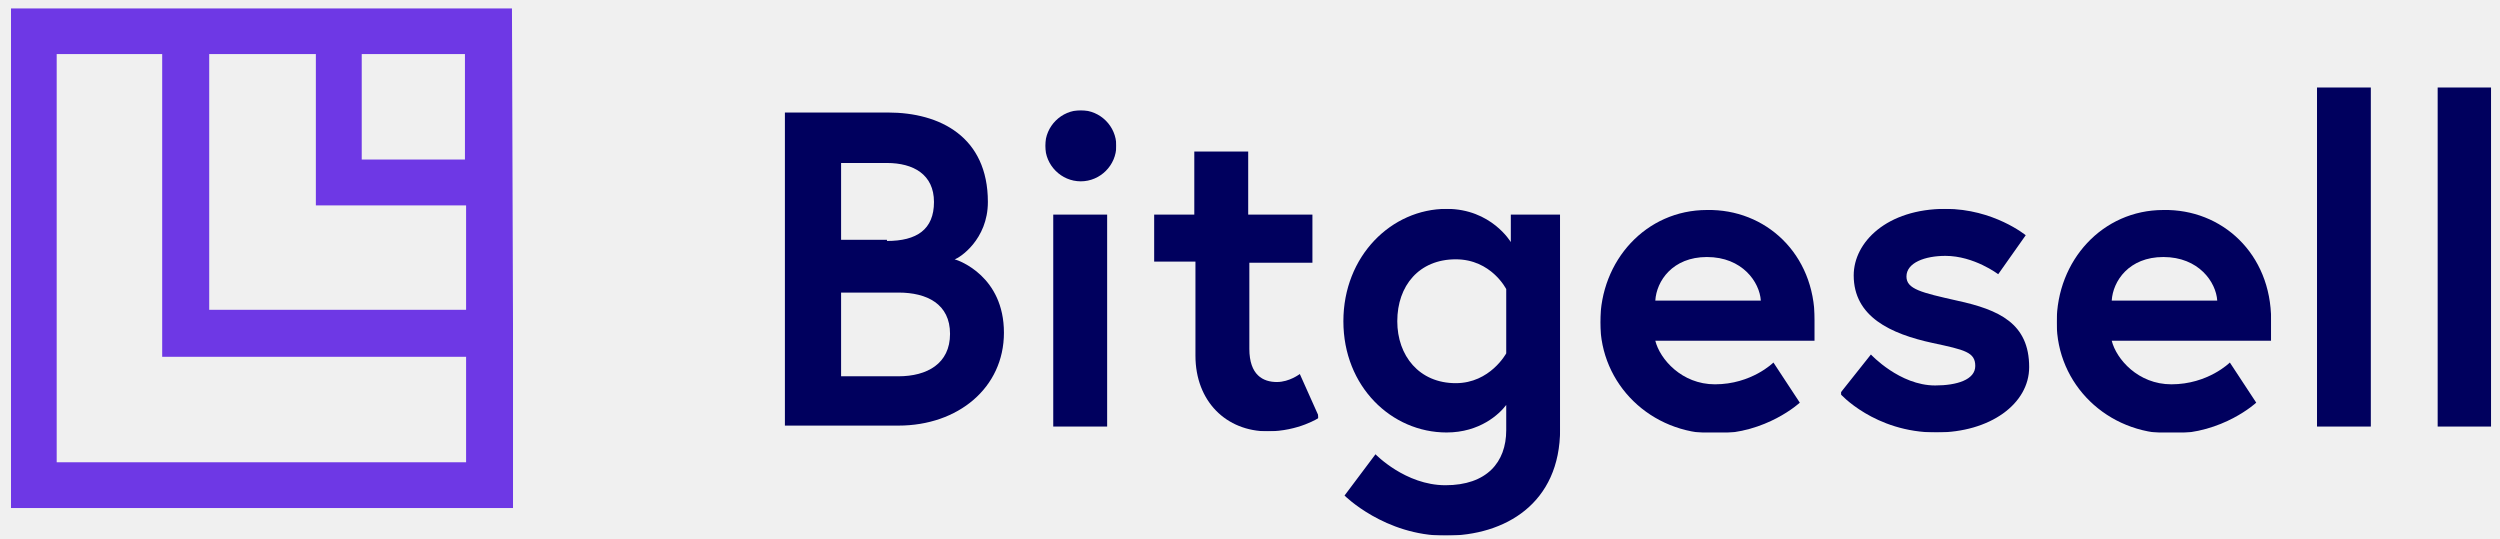
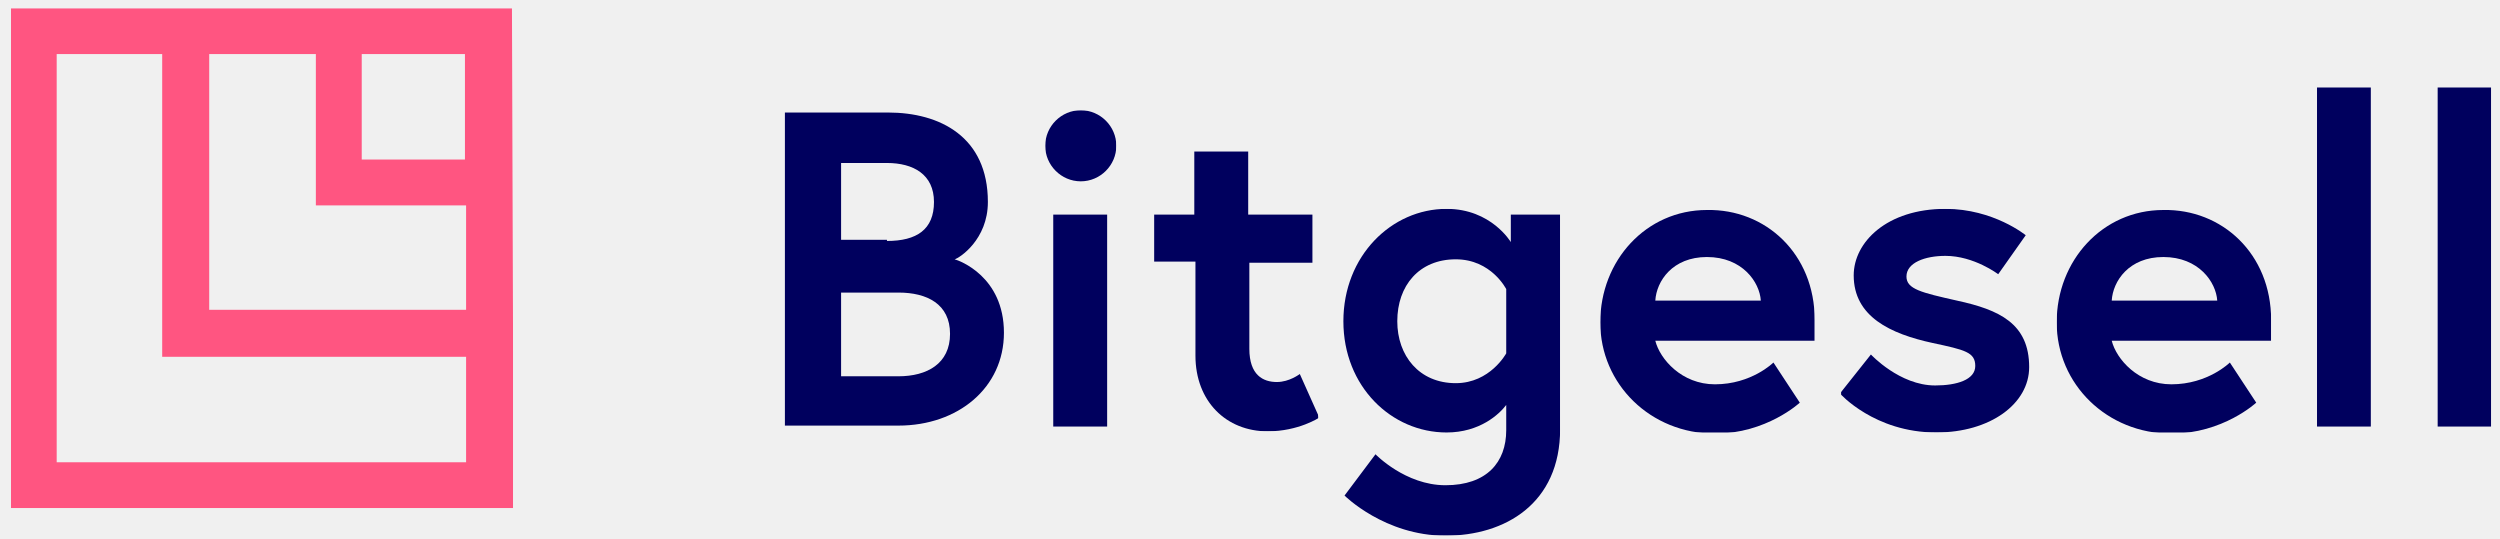
<svg xmlns="http://www.w3.org/2000/svg" version="1.1" id="Layer_1" x="0px" y="0px" viewBox="0 0 218 47" style="enable-background:new 0 0 218 47;" xml:space="preserve">
  <style type="text/css">
	.st0{fill-rule:evenodd;clip-rule:evenodd;fill:#00005E;}
	.st1{filter:url(#Adobe_OpacityMaskFilter);}
	.st2{fill-rule:evenodd;clip-rule:evenodd;fill:#FFFFFF;}
	.st3{mask:url(#mask-2_00000075134286456824923840000005644851315671965626_);fill-rule:evenodd;clip-rule:evenodd;fill:#00005E;}
	.st4{filter:url(#Adobe_OpacityMaskFilter_00000097478485676467579080000016421624437882045323_);}
	.st5{mask:url(#mask-2_00000069370807157056312030000006377104880994045879_);fill-rule:evenodd;clip-rule:evenodd;fill:#00005E;}
	.st6{filter:url(#Adobe_OpacityMaskFilter_00000052795571192190371040000009331867666326554783_);}
	.st7{mask:url(#mask-2_00000093158251987838073170000001287490692195705753_);fill-rule:evenodd;clip-rule:evenodd;fill:#00005E;}
	.st8{filter:url(#Adobe_OpacityMaskFilter_00000111891110070833308900000000235175241187121326_);}
	.st9{mask:url(#mask-2_00000101075469724145897790000005784411016654499725_);fill-rule:evenodd;clip-rule:evenodd;fill:#00005E;}
	.st10{filter:url(#Adobe_OpacityMaskFilter_00000067213885325496179870000017510878267051703184_);}
	.st11{mask:url(#mask-2_00000142859928467016497140000012130009396529926795_);fill-rule:evenodd;clip-rule:evenodd;fill:#00005E;}
	.st12{filter:url(#Adobe_OpacityMaskFilter_00000065771843453351495460000013815894912393899424_);}
	.st13{mask:url(#mask-2_00000096027543887162321600000007956635627974022545_);fill-rule:evenodd;clip-rule:evenodd;fill:#00005E;}
	.st14{filter:url(#Adobe_OpacityMaskFilter_00000034786450215049411330000016133357421954951599_);}
	.st15{mask:url(#mask-2_00000037655295262121160240000013918664236517986198_);fill-rule:evenodd;clip-rule:evenodd;fill:#00005E;}
	.st16{filter:url(#Adobe_OpacityMaskFilter_00000150801357870715089180000004570581517284790676_);}
	.st17{mask:url(#mask-2_00000010306855309496098330000009708705384067463863_);fill-rule:evenodd;clip-rule:evenodd;fill:#00005E;}
	.st18{filter:url(#Adobe_OpacityMaskFilter_00000146497384523668643970000016625614706127094915_);}
- 	.st19{mask:url(#mask-2_00000126301601214812229370000006957650755313058463_);fill-rule:evenodd;clip-rule:evenodd;fill:#6E38E5;}
+ 	.st19{mask:url(#mask-2_00000126301601214812229370000006957650755313058463_);fill-rule:evenodd;clip-rule:evenodd;fill:#FF5581;}
</style>
  <g id="Page-1">
    <g id="Landing-Page" transform="translate(-53, -48)">
      <g id="Group-7" transform="translate(53.94305, 48.71208)">
        <g id="Group-13" transform="translate(0, 0)">
          <path id="Fill-1" class="st0" d="M81.9,28.4c0-2.6-2-3.6-4.5-3.6h-5v7.3h5C79.9,32.1,81.9,31,81.9,28.4L81.9,28.4z M76.4,20.3      c2.6,0,4.1-1,4.1-3.4s-1.8-3.4-4.1-3.4h-4v6.7H76.4z M67.6,9.1h8.9c4.5,0,8.7,2.1,8.7,7.8c0,3.3-2.5,4.9-2.9,5      c0.4,0.1,4.3,1.5,4.3,6.4c0,4.8-4,8.1-9.2,8.1h-9.9V9.1z" />
          <g id="Clip-4">
				</g>
          <defs>
            <filter id="Adobe_OpacityMaskFilter" filterUnits="userSpaceOnUse" x="90.2" y="8.9" width="6.2" height="27.6">
              <feColorMatrix type="matrix" values="1 0 0 0 0  0 1 0 0 0  0 0 1 0 0  0 0 0 1 0" />
            </filter>
          </defs>
          <mask maskUnits="userSpaceOnUse" x="90.2" y="8.9" width="6.2" height="27.6" id="mask-2_00000075134286456824923840000005644851315671965626_">
            <g class="st1">
              <polygon id="path-1_00000022546487715438628560000006589753362750061458_" class="st2" points="0,46 216.3,46 216.3,0 0,0               " />
            </g>
          </mask>
          <path id="Fill-3" class="st3" d="M90.9,36.5h4.7V18h-4.7V36.5z M93.3,8.9c1.7,0,3.1,1.4,3.1,3.1c0,1.7-1.4,3.1-3.1,3.1      c-1.7,0-3.1-1.4-3.1-3.1C90.2,10.3,91.6,8.9,93.3,8.9L93.3,8.9z" />
          <defs>
            <filter id="Adobe_OpacityMaskFilter_00000073718997273057757020000014339247830272939702_" filterUnits="userSpaceOnUse" x="99.6" y="12.4" width="14.4" height="24.5">
              <feColorMatrix type="matrix" values="1 0 0 0 0  0 1 0 0 0  0 0 1 0 0  0 0 0 1 0" />
            </filter>
          </defs>
          <mask maskUnits="userSpaceOnUse" x="99.6" y="12.4" width="14.4" height="24.5" id="mask-2_00000069370807157056312030000006377104880994045879_">
            <g style="filter:url(#Adobe_OpacityMaskFilter_00000073718997273057757020000014339247830272939702_);">
              <polygon id="path-1_00000098920674161240189070000012459004885245176448_" class="st2" points="0,46 216.3,46 216.3,0 0,0               " />
            </g>
          </mask>
          <path id="Fill-5" class="st5" d="M99.6,18h3.6v-5.5h4.7V18h5.6v4.2H108v7.5c0,2.3,1.2,2.9,2.4,2.9c1.1,0,2-0.7,2-0.7l1.7,3.8      c0,0-1.8,1.2-4.5,1.2c-3.6,0-6.3-2.6-6.3-6.6v-8.2h-3.6V18z" />
          <defs>
            <filter id="Adobe_OpacityMaskFilter_00000034789090971746366460000006008060991899358081_" filterUnits="userSpaceOnUse" x="116.1" y="17.5" width="19" height="28.5">
              <feColorMatrix type="matrix" values="1 0 0 0 0  0 1 0 0 0  0 0 1 0 0  0 0 0 1 0" />
            </filter>
          </defs>
          <mask maskUnits="userSpaceOnUse" x="116.1" y="17.5" width="19" height="28.5" id="mask-2_00000093158251987838073170000001287490692195705753_">
            <g style="filter:url(#Adobe_OpacityMaskFilter_00000034789090971746366460000006008060991899358081_);">
              <polygon id="path-1_00000106863915759416646480000005827886216759857839_" class="st2" points="0,46 216.3,46 216.3,0 0,0               " />
            </g>
          </mask>
          <path id="Fill-6" class="st7" d="M130.4,24.5c0,0-1.3-2.6-4.4-2.6c-3.2,0-5.1,2.3-5.1,5.4c0,3,1.9,5.4,5.1,5.4      c3,0,4.4-2.6,4.4-2.6V24.5z M125.2,37c-4.8,0-9-4-9-9.7c0-5.7,4.2-9.8,9-9.8c3.9,0,5.6,2.9,5.6,2.9V18h4.3v18.7      c0,6.5-4.8,9.3-10,9.3c-5.3,0-8.8-3.5-8.8-3.5l2.7-3.6c0,0,2.6,2.7,6.1,2.7c3.6,0,5.3-2,5.3-4.8v-2.2      C129.8,35.4,128.1,37,125.2,37L125.2,37z" />
          <defs>
            <filter id="Adobe_OpacityMaskFilter_00000167384724796429547730000015435401619828047031_" filterUnits="userSpaceOnUse" x="138.6" y="17.5" width="18.7" height="19.5">
              <feColorMatrix type="matrix" values="1 0 0 0 0  0 1 0 0 0  0 0 1 0 0  0 0 0 1 0" />
            </filter>
          </defs>
          <mask maskUnits="userSpaceOnUse" x="138.6" y="17.5" width="18.7" height="19.5" id="mask-2_00000101075469724145897790000005784411016654499725_">
            <g style="filter:url(#Adobe_OpacityMaskFilter_00000167384724796429547730000015435401619828047031_);">
              <polygon id="path-1_00000051353467771029802920000006021345338366574489_" class="st2" points="0,46 216.3,46 216.3,0 0,0               " />
            </g>
          </mask>
          <path id="Fill-7" class="st9" d="M152.6,25.5c-0.1-1.6-1.6-3.8-4.7-3.8c-3,0-4.4,2.1-4.5,3.8H152.6z M157.3,27.2      c0,0.4,0,1.1,0,1.8h-13.9c0.4,1.6,2.3,3.8,5.2,3.8c3.2,0,5.1-1.9,5.1-1.9l2.3,3.5c0,0-2.9,2.7-7.4,2.7c-5.6,0-10-4.3-10-9.7      s4-9.8,9.3-9.8C153,17.5,157.3,21.4,157.3,27.2L157.3,27.2z" />
          <defs>
            <filter id="Adobe_OpacityMaskFilter_00000120551262374908933200000003850628802660313989_" filterUnits="userSpaceOnUse" x="159.6" y="17.5" width="16.5" height="19.5">
              <feColorMatrix type="matrix" values="1 0 0 0 0  0 1 0 0 0  0 0 1 0 0  0 0 0 1 0" />
            </filter>
          </defs>
          <mask maskUnits="userSpaceOnUse" x="159.6" y="17.5" width="16.5" height="19.5" id="mask-2_00000142859928467016497140000012130009396529926795_">
            <g style="filter:url(#Adobe_OpacityMaskFilter_00000120551262374908933200000003850628802660313989_);">
              <polygon id="path-1_00000139292142104372271890000010793862654091459460_" class="st2" points="0,46 216.3,46 216.3,0 0,0               " />
            </g>
          </mask>
          <path id="Fill-8" class="st11" d="M162.2,30.2c0,0,2.5,2.7,5.6,2.7c1.9,0,3.5-0.5,3.5-1.7c0-1.2-0.9-1.4-3.7-2      c-3.7-0.8-6.9-2.3-6.9-5.9c0-2.9,2.9-5.8,8-5.8c4.2,0,7,2.3,7,2.3l-2.4,3.4c0,0-2.1-1.6-4.6-1.6c-1.8,0-3.4,0.6-3.4,1.8      c0,1.1,1.3,1.4,4.4,2.1c3.7,0.8,6.3,2,6.3,5.8c0,3.2-3.4,5.7-8.1,5.7c-5.4,0-8.4-3.4-8.4-3.4L162.2,30.2z" />
          <defs>
            <filter id="Adobe_OpacityMaskFilter_00000129170940693655870960000004107411476659747730_" filterUnits="userSpaceOnUse" x="178.4" y="17.5" width="18.7" height="19.5">
              <feColorMatrix type="matrix" values="1 0 0 0 0  0 1 0 0 0  0 0 1 0 0  0 0 0 1 0" />
            </filter>
          </defs>
          <mask maskUnits="userSpaceOnUse" x="178.4" y="17.5" width="18.7" height="19.5" id="mask-2_00000096027543887162321600000007956635627974022545_">
            <g style="filter:url(#Adobe_OpacityMaskFilter_00000129170940693655870960000004107411476659747730_);">
              <polygon id="path-1_00000103947344571054550990000010547034368968563901_" class="st2" points="0,46 216.3,46 216.3,0 0,0               " />
            </g>
          </mask>
          <path id="Fill-9" class="st13" d="M192.4,25.5c-0.1-1.6-1.6-3.8-4.7-3.8c-3,0-4.4,2.1-4.5,3.8H192.4z M197.1,27.2      c0,0.4,0,1.1,0,1.8h-13.9c0.4,1.6,2.3,3.8,5.2,3.8c3.2,0,5.1-1.9,5.1-1.9l2.3,3.5c0,0-2.9,2.7-7.4,2.7c-5.6,0-10-4.3-10-9.7      s4-9.8,9.3-9.8C192.8,17.5,197.1,21.4,197.1,27.2L197.1,27.2z" />
          <defs>
            <filter id="Adobe_OpacityMaskFilter_00000108276439986100800940000014107739066248234171_" filterUnits="userSpaceOnUse" x="201.1" y="6.9" width="4.7" height="29.6">
              <feColorMatrix type="matrix" values="1 0 0 0 0  0 1 0 0 0  0 0 1 0 0  0 0 0 1 0" />
            </filter>
          </defs>
          <mask maskUnits="userSpaceOnUse" x="201.1" y="6.9" width="4.7" height="29.6" id="mask-2_00000037655295262121160240000013918664236517986198_">
            <g style="filter:url(#Adobe_OpacityMaskFilter_00000108276439986100800940000014107739066248234171_);">
              <polygon id="path-1_00000125564137480977045910000015486737924042688171_" class="st2" points="0,46 216.3,46 216.3,0 0,0               " />
            </g>
          </mask>
          <polygon id="Fill-10" class="st15" points="201.1,36.5 205.8,36.5 205.8,6.9 201.1,6.9     " />
          <defs>
            <filter id="Adobe_OpacityMaskFilter_00000009563993633805260810000017112997544113183128_" filterUnits="userSpaceOnUse" x="211.6" y="6.9" width="4.7" height="29.6">
              <feColorMatrix type="matrix" values="1 0 0 0 0  0 1 0 0 0  0 0 1 0 0  0 0 0 1 0" />
            </filter>
          </defs>
          <mask maskUnits="userSpaceOnUse" x="211.6" y="6.9" width="4.7" height="29.6" id="mask-2_00000010306855309496098330000009708705384067463863_">
            <g style="filter:url(#Adobe_OpacityMaskFilter_00000009563993633805260810000017112997544113183128_);">
              <polygon id="path-1_00000026148571763540510030000007445739290964401323_" class="st2" points="0,46 216.3,46 216.3,0 0,0               " />
            </g>
          </mask>
          <polygon id="Fill-11" class="st17" points="211.6,36.5 216.3,36.5 216.3,6.9 211.6,6.9     " />
          <defs>
            <filter id="Adobe_OpacityMaskFilter_00000111898309315214225470000010786181252194321294_" filterUnits="userSpaceOnUse" x="0" y="0" width="43.8" height="43.6">
              <feColorMatrix type="matrix" values="1 0 0 0 0  0 1 0 0 0  0 0 1 0 0  0 0 0 1 0" />
            </filter>
          </defs>
          <mask maskUnits="userSpaceOnUse" x="0" y="0" width="43.8" height="43.6" id="mask-2_00000126301601214812229370000006957650755313058463_">
            <g style="filter:url(#Adobe_OpacityMaskFilter_00000111898309315214225470000010786181252194321294_);">
              <polygon id="path-1_00000006668686314866301700000000507762916888361345_" class="st2" points="0,46 216.3,46 216.3,0 0,0               " />
            </g>
          </mask>
          <path id="Fill-12" class="st19" d="M39.7,39.6H4V4h9.2v26.4h26.5V39.6z M26.6,4v13.2h13.1v9.1H17.3V4H26.6z M30.6,13.2h9V4h-9      V13.2z M43.7,0H26.6H13.3H0v43.6h43.8V30.4L43.7,0L43.7,0z" />
        </g>
      </g>
    </g>
  </g>
</svg>
